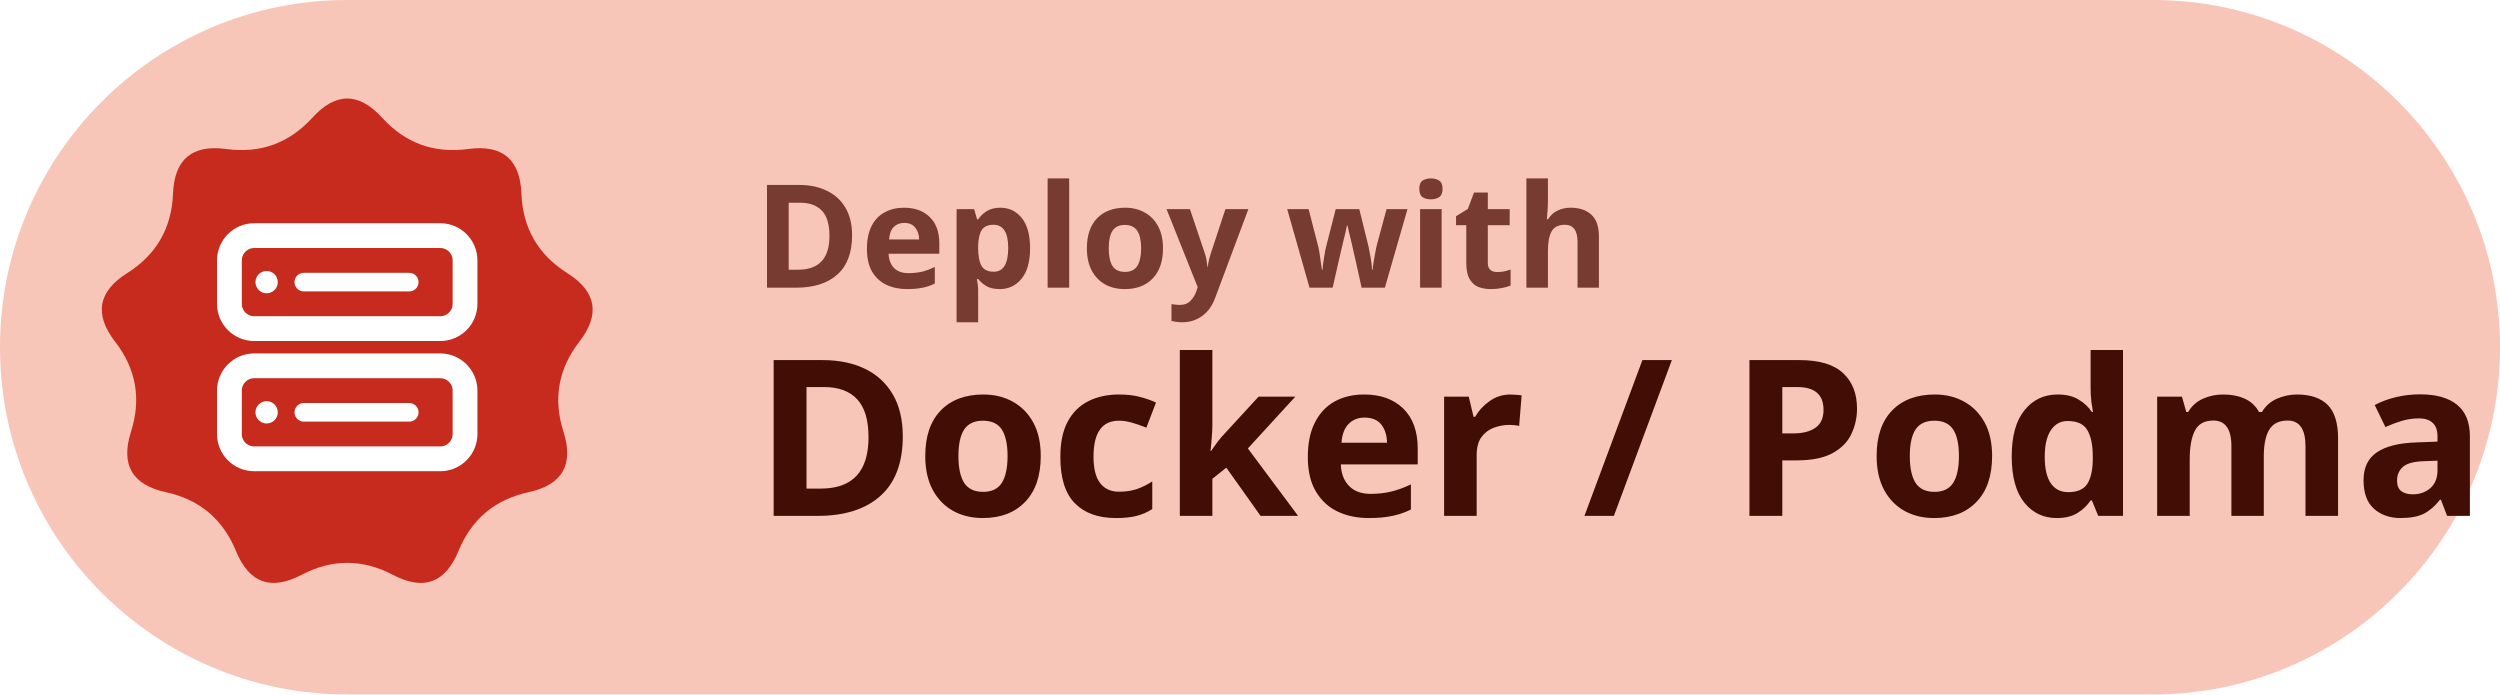
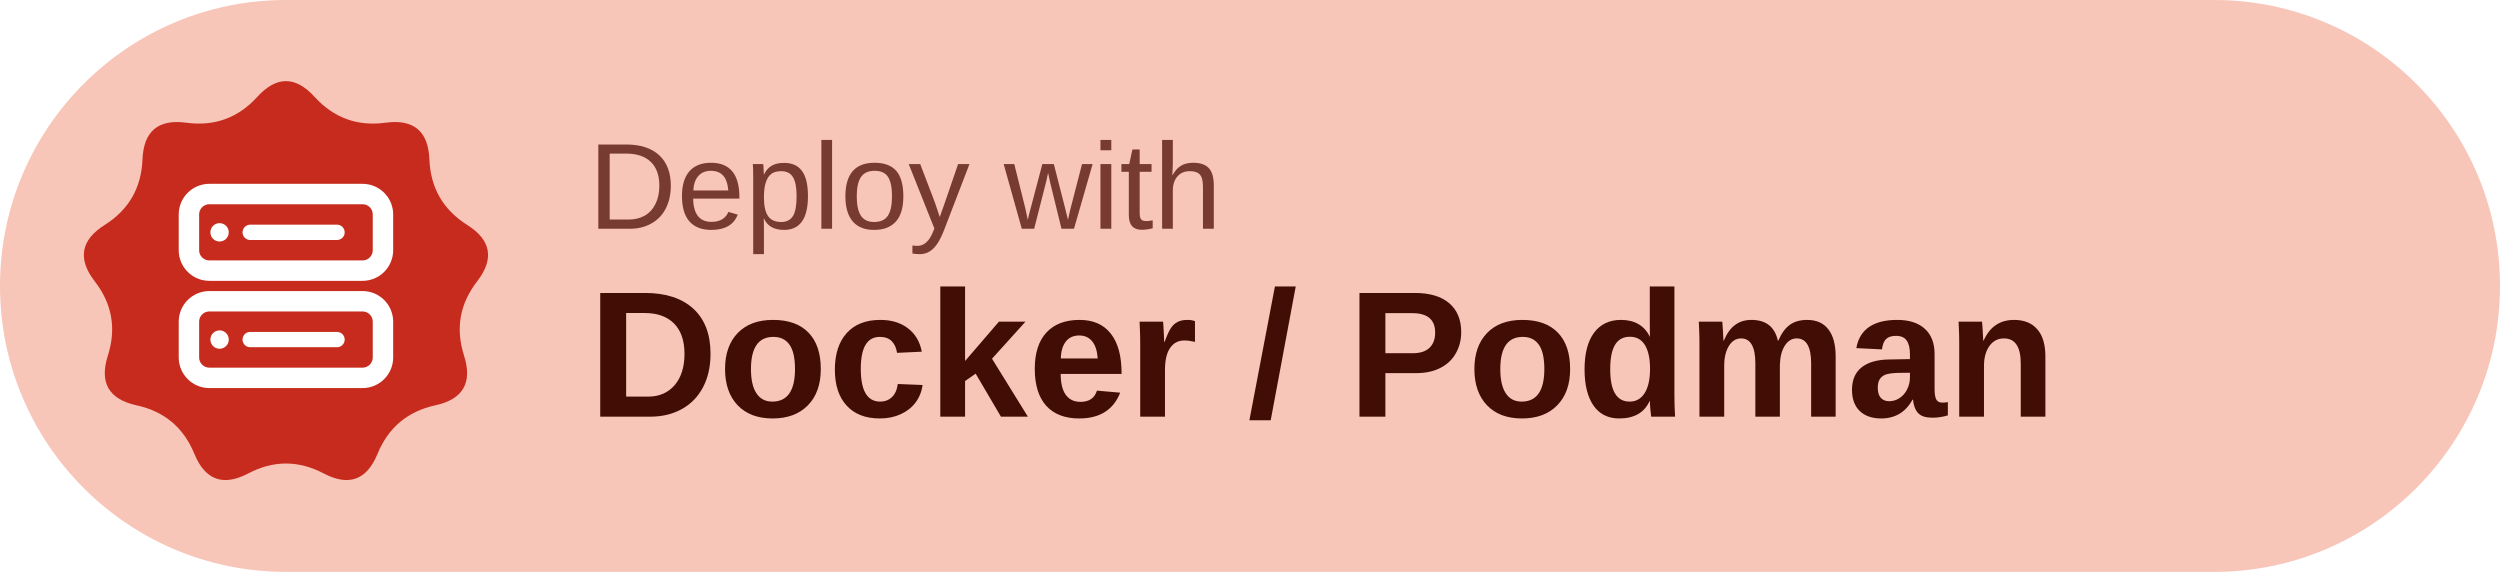
- <svg xmlns="http://www.w3.org/2000/svg" width="252" height="70" viewBox="0 0 252 70" role="img">
-   <rect width="252" height="70" rx="35" fill="#F8C5B9" />
+ <svg xmlns="http://www.w3.org/2000/svg" width="306" height="70" viewBox="0 0 306 70" role="img">
+   <rect width="306" height="70" rx="35" fill="#F8C5B9" />
  <path d="M31.49 11.86 Q35.00 8.00 38.51 11.86 Q42.02 15.72 47.19 15.02 Q52.36 14.32 52.56 19.53 Q52.77 24.74 57.18 27.53 Q61.59 30.31 58.40 34.44 Q55.21 38.56 56.80 43.53 Q58.38 48.50 53.29 49.61 Q48.19 50.72 46.21 55.55 Q44.23 60.37 39.62 57.95 Q35.00 55.52 30.38 57.95 Q25.77 60.37 23.79 55.55 Q21.81 50.72 16.71 49.61 Q11.62 48.50 13.20 43.53 Q14.79 38.56 11.60 34.44 Q8.41 30.31 12.82 27.53 Q17.23 24.74 17.44 19.53 Q17.64 14.32 22.81 15.02 Q27.98 15.72 31.49 11.86Z" fill="#C72B1D" />
  <g transform="translate(20 20) scale(0.625)" color="#FFFFFF">
    <rect x="5" y="6" width="38" height="15" rx="4" fill="none" stroke="currentColor" stroke-width="4" />
    <rect x="5" y="27" width="38" height="15" rx="4" fill="none" stroke="currentColor" stroke-width="4" />
    <path d="M17 13.5h17M17 34.5h17" stroke="currentColor" stroke-width="3" stroke-linecap="round" />
    <circle cx="11" cy="13.5" r="1.8" fill="currentColor" />
    <circle cx="11" cy="34.5" r="1.8" fill="currentColor" />
  </g>
-   <g font-family="Nunito, Arial Rounded MT Bold, system-ui, sans-serif" fill="#773B32">
-     <text x="76" y="29" font-size="14.5" font-weight="600">Deploy with</text>
-     <text x="76" y="52" font-size="22" font-weight="800" fill="#410D05">Docker / Podman</text>
+   <g font-family="Arial, Helvetica, sans-serif" fill="#773B32">
+     <text x="72" y="28" font-size="15" font-weight="400">Deploy with</text>
+     <text x="72" y="51" font-size="22" font-weight="700" fill="#410D05">Docker / Podman</text>
  </g>
</svg>
